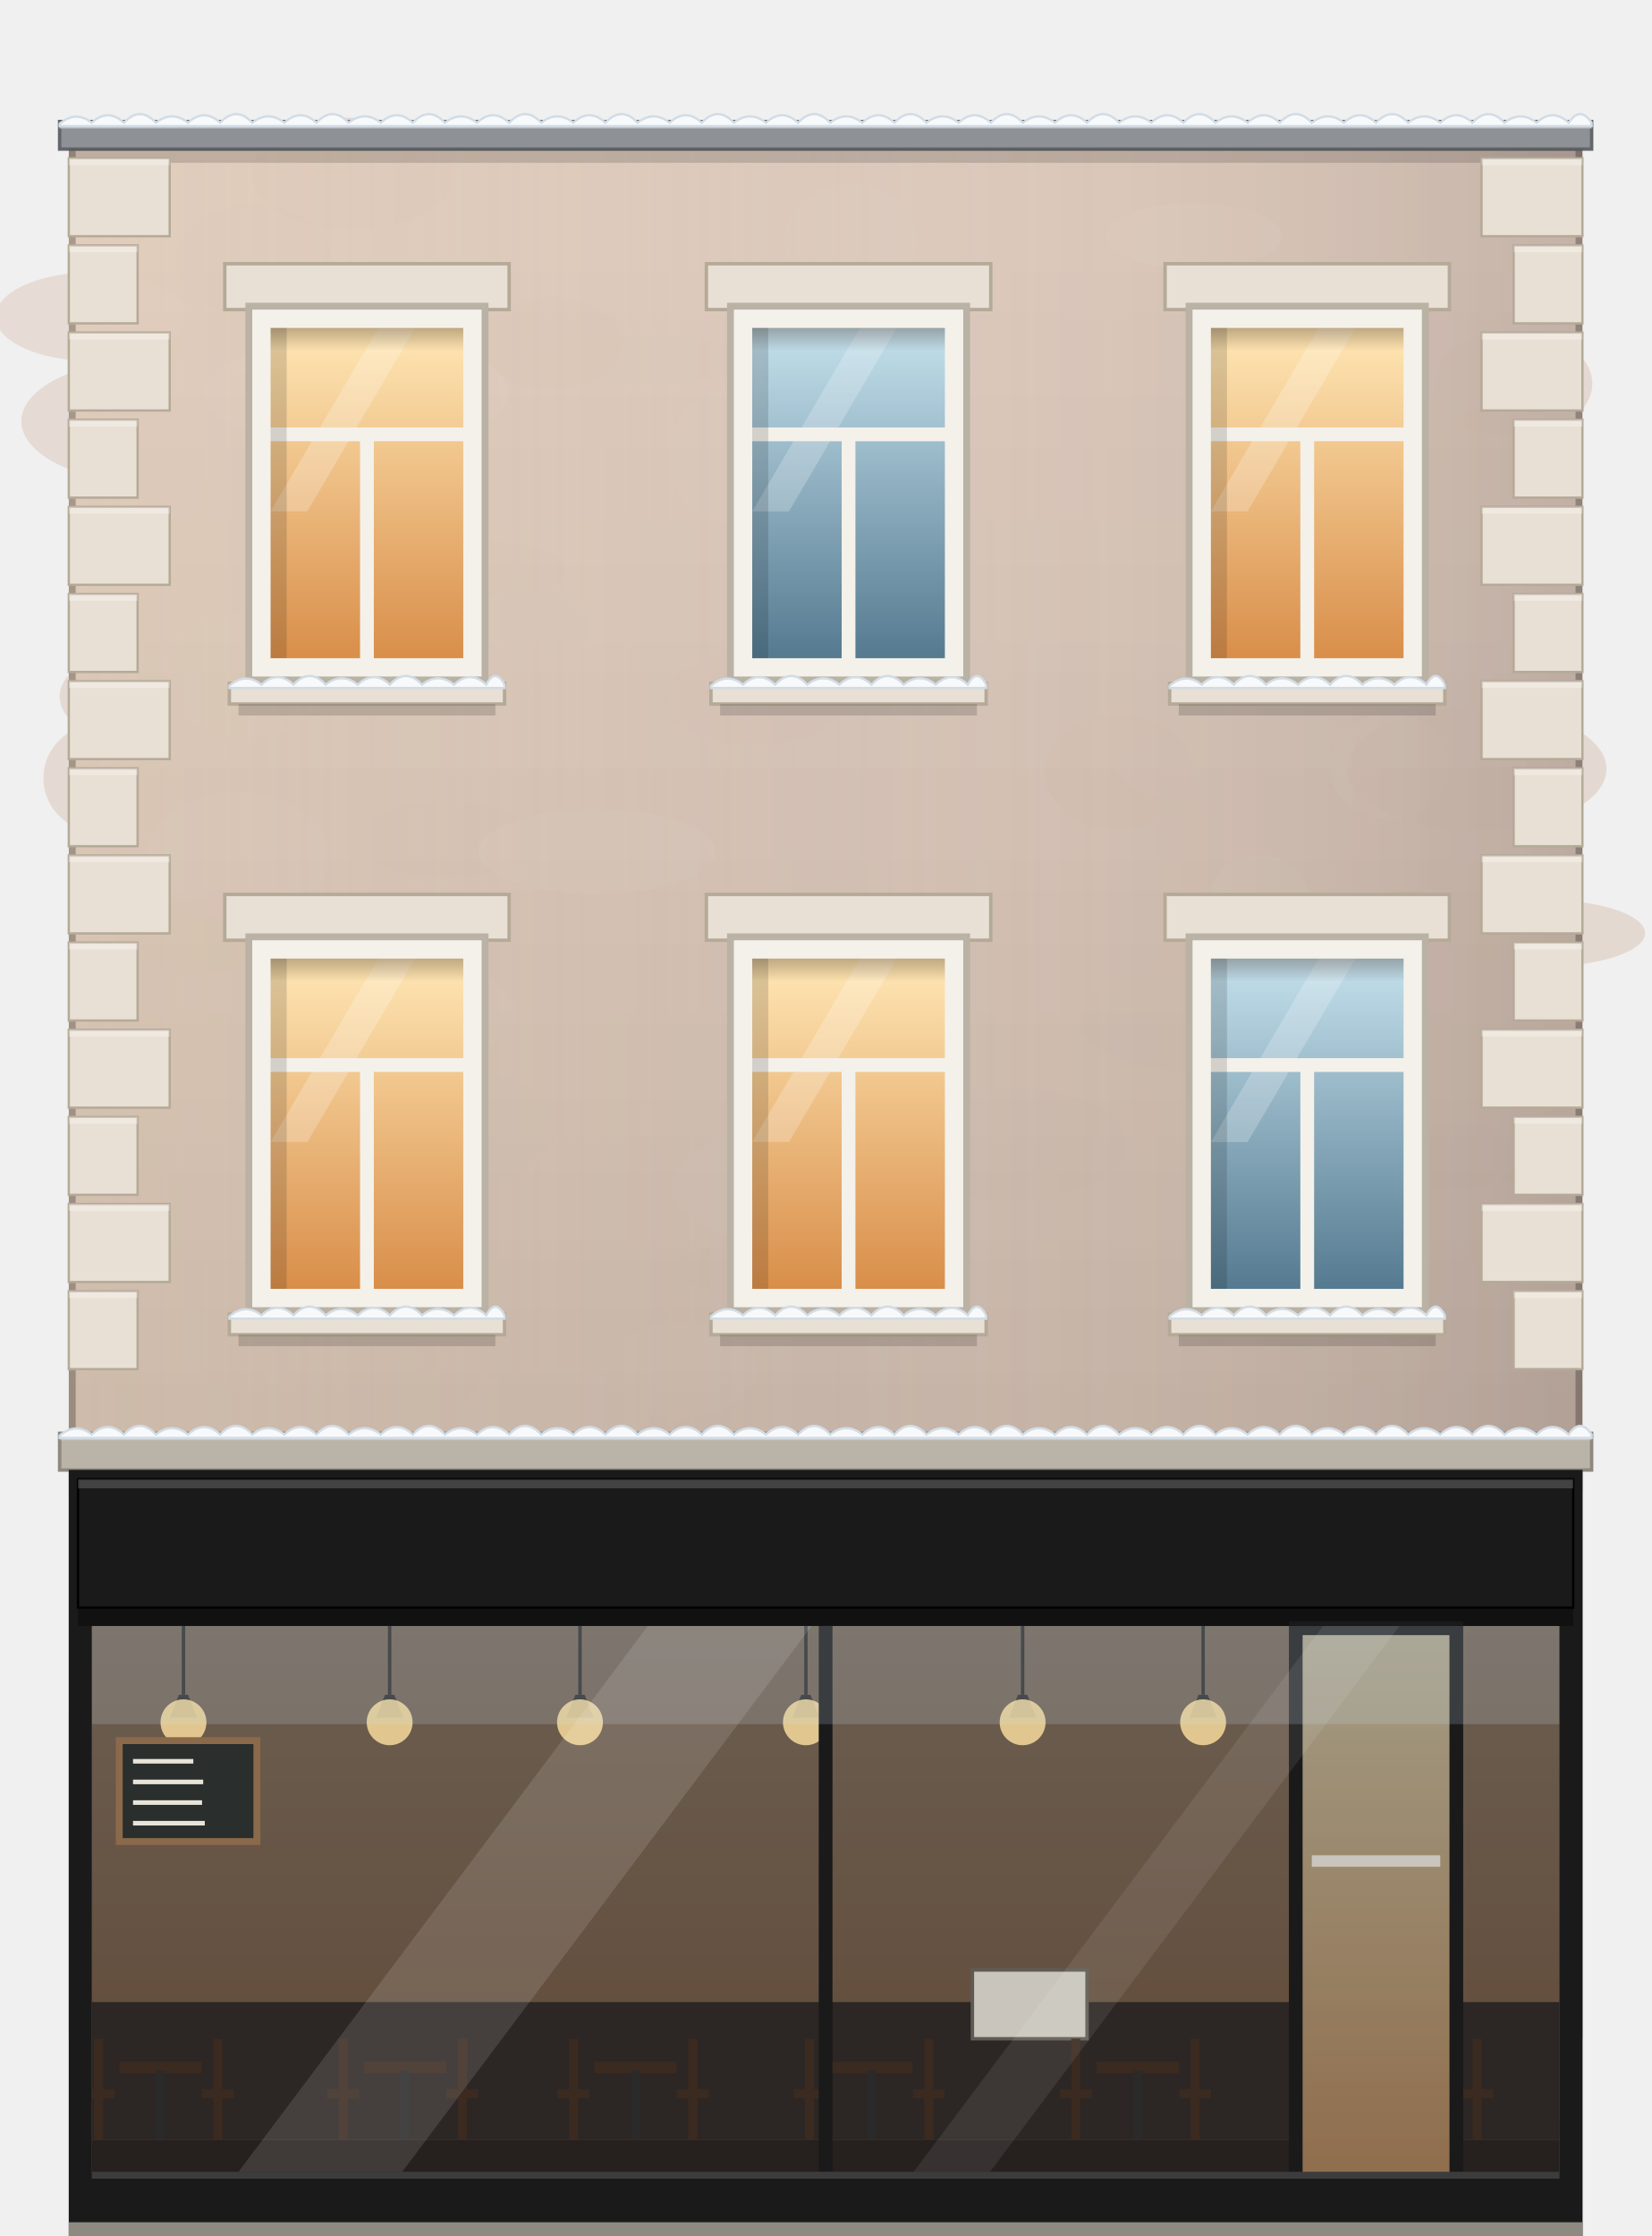
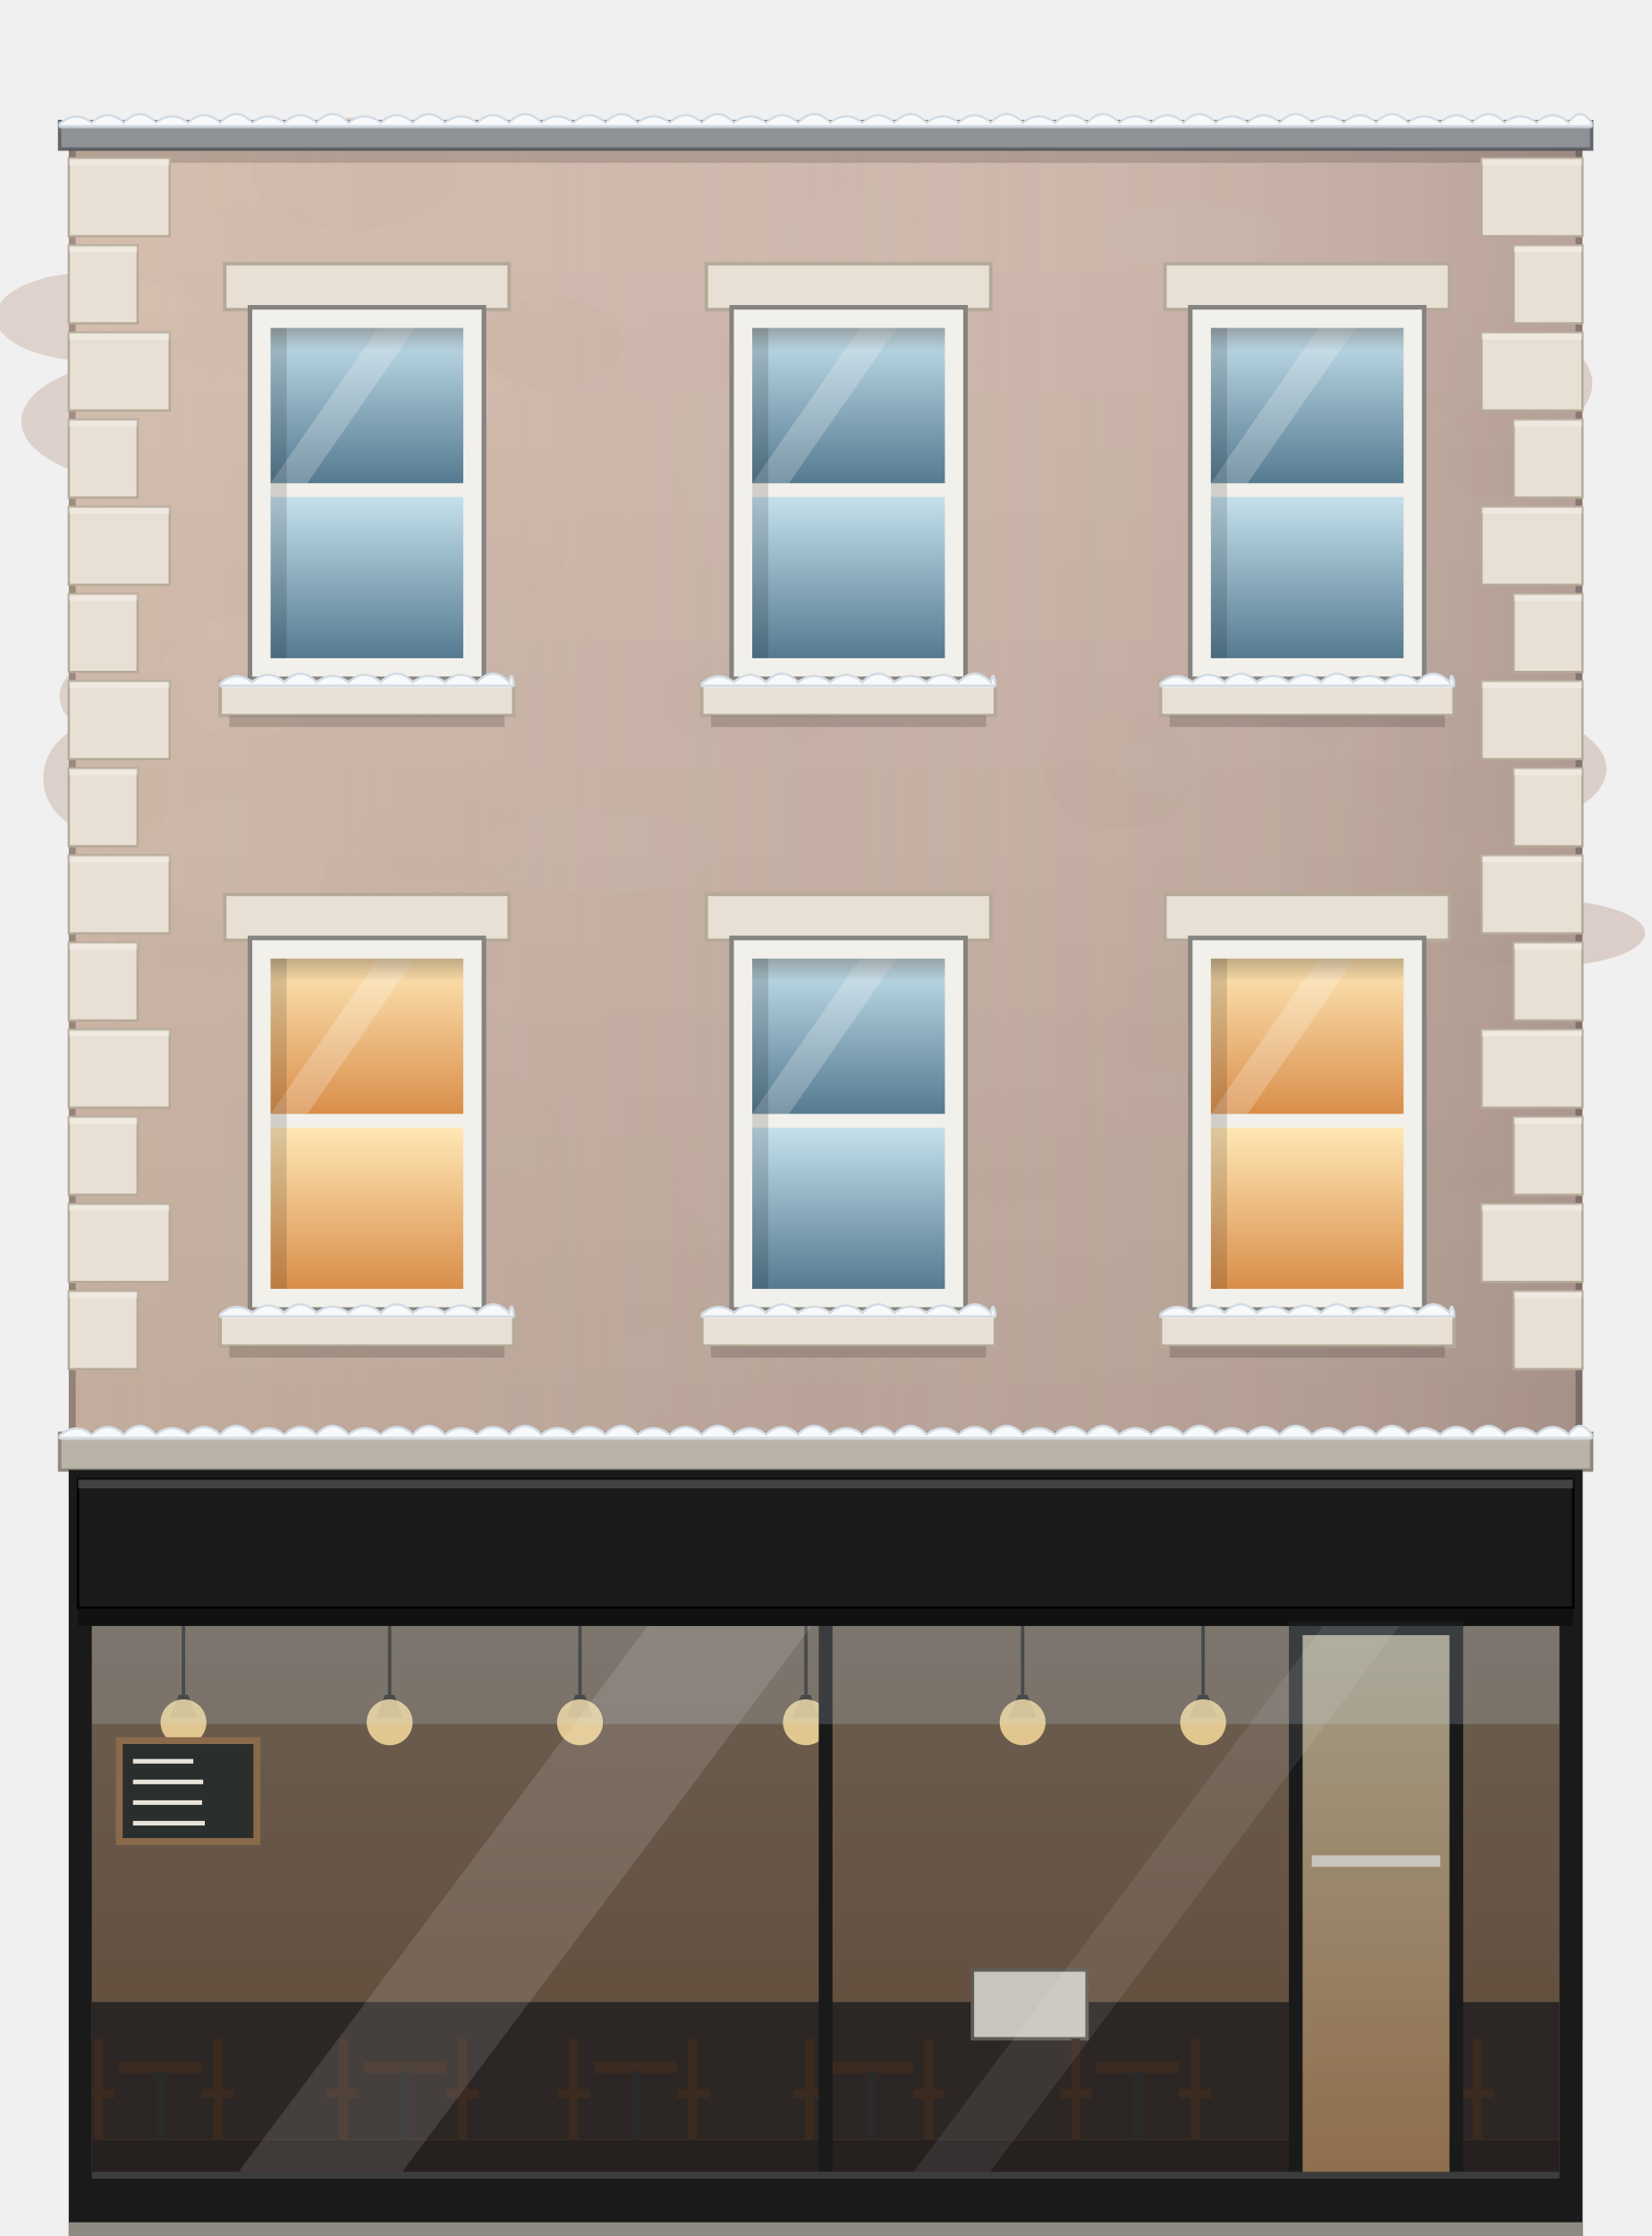
<svg xmlns="http://www.w3.org/2000/svg" width="720.0" height="975.0" viewBox="0 0 720.0 975.0">
  <defs>
    <linearGradient id="glass" x1="0" y1="0" x2="0" y2="1">
      <stop offset="0" stop-color="#C4E0EC" />
      <stop offset="1" stop-color="#557A90" />
    </linearGradient>
    <linearGradient id="shade" x1="0" y1="0" x2="0" y2="1">
      <stop offset="0" stop-color="#FFFFFF" stop-opacity="0.1" />
      <stop offset="1" stop-color="#000000" stop-opacity="0.16" />
    </linearGradient>
    <radialGradient id="glow">
      <stop offset="0" stop-color="#FFE9A8" stop-opacity="0.75" />
      <stop offset="1" stop-color="#FFE9A8" stop-opacity="0" />
    </radialGradient>
    <linearGradient id="warm" x1="0" y1="0" x2="0" y2="1">
      <stop offset="0" stop-color="#FFE7B5" />
      <stop offset="1" stop-color="#D98E4A" />
    </linearGradient>
    <linearGradient id="drop" x1="0" y1="0" x2="0" y2="1">
      <stop offset="0" stop-color="#2A1408" stop-opacity="0.3" />
      <stop offset="1" stop-color="#2A1408" stop-opacity="0" />
    </linearGradient>
    <linearGradient id="sun" x1="0" y1="0" x2="1" y2="0">
      <stop offset="0" stop-color="#FFE6B8" stop-opacity="0.14" />
      <stop offset="0.5" stop-color="#FFE6B8" stop-opacity="0" />
      <stop offset="1" stop-color="#1A0C14" stop-opacity="0.12" />
    </linearGradient>
    <radialGradient id="pumpkin_glow">
      <stop offset="0" stop-color="#FFB347" stop-opacity="0.6" />
      <stop offset="1" stop-color="#FFB347" stop-opacity="0" />
    </radialGradient>
  </defs>
-   <rect x="30.0" y="65.0" width="660.0" height="564.0" fill="#D9C4B6" />
-   <ellipse cx="187.3" cy="442.0" rx="37.7" ry="20.2" fill="#dac5b7" opacity="0.5" />
-   <ellipse cx="566.8" cy="521.1" rx="45.9" ry="23.1" fill="#dac6b8" opacity="0.5" />
-   <ellipse cx="439.8" cy="498.8" rx="51.6" ry="24.7" fill="#d8c2b4" opacity="0.5" />
-   <ellipse cx="316.1" cy="199.4" rx="24.1" ry="29.3" fill="#d9c5b7" opacity="0.5" />
-   <ellipse cx="211.7" cy="491.7" rx="30.4" ry="22.9" fill="#d8c3b5" opacity="0.5" />
-   <ellipse cx="118.7" cy="171.2" rx="29.6" ry="17.0" fill="#dbc7ba" opacity="0.5" />
-   <ellipse cx="194.8" cy="366.1" rx="38.5" ry="16.9" fill="#d8c2b3" opacity="0.5" />
-   <ellipse cx="92.1" cy="407.8" rx="42.0" ry="15.4" fill="#d7c1b2" opacity="0.5" />
-   <ellipse cx="110.8" cy="113.5" rx="33.9" ry="24.5" fill="#d8c2b3" opacity="0.5" />
-   <ellipse cx="68.6" cy="183.7" rx="59.3" ry="27.5" fill="#d9c4b7" opacity="0.5" />
-   <ellipse cx="659.6" cy="167.3" rx="34.7" ry="23.0" fill="#d8c2b4" opacity="0.5" />
-   <ellipse cx="321.9" cy="553.0" rx="27.4" ry="10.2" fill="#d8c3b4" opacity="0.5" />
-   <ellipse cx="384.8" cy="158.0" rx="40.7" ry="23.5" fill="#d9c4b7" opacity="0.5" />
-   <ellipse cx="103.6" cy="373.6" rx="39.7" ry="28.0" fill="#dbc6b9" opacity="0.5" />
-   <ellipse cx="487.7" cy="336.6" rx="32.2" ry="25.0" fill="#d7c1b2" opacity="0.5" />
-   <ellipse cx="548.8" cy="393.2" rx="22.2" ry="20.5" fill="#dbc7b9" opacity="0.5" />
-   <ellipse cx="653.0" cy="197.0" rx="26.8" ry="20.5" fill="#d7c1b2" opacity="0.5" />
-   <ellipse cx="106.6" cy="294.7" rx="36.5" ry="26.8" fill="#dac6b8" opacity="0.5" />
-   <ellipse cx="260.2" cy="371.3" rx="51.6" ry="18.5" fill="#dbc7b9" opacity="0.5" />
-   <ellipse cx="153.6" cy="75.8" rx="43.9" ry="24.5" fill="#d7c1b2" opacity="0.5" />
-   <ellipse cx="671.8" cy="406.9" rx="45.5" ry="14.7" fill="#d7c1b2" opacity="0.5" />
-   <ellipse cx="276.9" cy="156.8" rx="53.2" ry="11.5" fill="#d8c3b4" opacity="0.5" />
-   <ellipse cx="45.3" cy="339.3" rx="26.4" ry="24.4" fill="#d9c3b5" opacity="0.5" />
-   <ellipse cx="39.8" cy="138.1" rx="41.7" ry="19.3" fill="#dbc6b9" opacity="0.5" />
-   <ellipse cx="328.8" cy="304.8" rx="39.0" ry="20.3" fill="#d8c2b3" opacity="0.5" />
-   <ellipse cx="528.1" cy="445.1" rx="57.8" ry="22.7" fill="#d8c2b3" opacity="0.5" />
-   <ellipse cx="186.9" cy="133.4" rx="21.4" ry="20.3" fill="#dac6b8" opacity="0.5" />
-   <ellipse cx="370.9" cy="104.2" rx="29.3" ry="24.0" fill="#d9c5b7" opacity="0.5" />
-   <ellipse cx="52.5" cy="303.7" rx="26.5" ry="17.9" fill="#d9c4b6" opacity="0.5" />
-   <ellipse cx="520.9" cy="103.0" rx="38.2" ry="14.4" fill="#dbc7ba" opacity="0.5" />
-   <ellipse cx="209.4" cy="276.2" rx="47.1" ry="27.5" fill="#d8c3b5" opacity="0.5" />
-   <ellipse cx="170.1" cy="170.8" rx="51.6" ry="22.7" fill="#dbc7b9" opacity="0.5" />
-   <ellipse cx="240.7" cy="149.7" rx="30.6" ry="20.2" fill="#d7c1b2" opacity="0.5" />
-   <ellipse cx="352.2" cy="517.4" rx="59.3" ry="26.3" fill="#dac6b8" opacity="0.5" />
-   <ellipse cx="537.8" cy="333.6" rx="51.4" ry="18.3" fill="#d9c4b7" opacity="0.5" />
-   <ellipse cx="242.3" cy="617.5" rx="41.0" ry="21.1" fill="#dac5b8" opacity="0.5" />
-   <ellipse cx="605.8" cy="334.3" rx="26.3" ry="23.1" fill="#dbc7ba" opacity="0.5" />
-   <ellipse cx="296.6" cy="597.3" rx="33.6" ry="21.0" fill="#d9c5b7" opacity="0.5" />
-   <ellipse cx="213.0" cy="248.3" rx="33.7" ry="12.1" fill="#d8c2b4" opacity="0.5" />
-   <ellipse cx="643.9" cy="335.3" rx="56.6" ry="26.8" fill="#d8c2b4" opacity="0.5" />
-   <ellipse cx="628.2" cy="503.9" rx="49.4" ry="14.2" fill="#d8c2b3" opacity="0.5" />
+   <rect x="30.0" y="65.0" width="660.0" height="564.0" fill="#C9B0A4" />
+   <ellipse cx="187.3" cy="442.0" rx="37.7" ry="20.2" fill="#cab1a5" opacity="0.5" />
+   <ellipse cx="566.8" cy="521.1" rx="45.9" ry="23.1" fill="#cbb2a7" opacity="0.5" />
+   <ellipse cx="439.8" cy="498.8" rx="51.6" ry="24.7" fill="#c7ada1" opacity="0.5" />
+   <ellipse cx="316.1" cy="199.4" rx="24.1" ry="29.3" fill="#cab1a5" opacity="0.5" />
+   <ellipse cx="211.7" cy="491.7" rx="30.4" ry="22.9" fill="#c8afa2" opacity="0.5" />
+   <ellipse cx="118.7" cy="171.2" rx="29.6" ry="17.0" fill="#ccb4a8" opacity="0.5" />
+   <ellipse cx="194.8" cy="366.1" rx="38.5" ry="16.9" fill="#c7ada1" opacity="0.5" />
+   <ellipse cx="92.1" cy="407.8" rx="42.0" ry="15.4" fill="#c6ab9f" opacity="0.5" />
+   <ellipse cx="110.8" cy="113.5" rx="33.9" ry="24.5" fill="#c7ada1" opacity="0.5" />
+   <ellipse cx="68.6" cy="183.7" rx="59.3" ry="27.5" fill="#c9b1a5" opacity="0.5" />
+   <ellipse cx="659.6" cy="167.3" rx="34.7" ry="23.0" fill="#c7aea1" opacity="0.5" />
+   <ellipse cx="321.9" cy="553.0" rx="27.4" ry="10.2" fill="#c8aea2" opacity="0.5" />
+   <ellipse cx="384.8" cy="158.0" rx="40.7" ry="23.5" fill="#c9b1a5" opacity="0.5" />
+   <ellipse cx="103.6" cy="373.6" rx="39.7" ry="28.0" fill="#cbb3a8" opacity="0.5" />
+   <ellipse cx="487.7" cy="336.6" rx="32.2" ry="25.0" fill="#c6ac9f" opacity="0.5" />
+   <ellipse cx="548.8" cy="393.2" rx="22.2" ry="20.5" fill="#cbb3a8" opacity="0.5" />
+   <ellipse cx="653.0" cy="197.0" rx="26.8" ry="20.5" fill="#c6ac9f" opacity="0.5" />
+   <ellipse cx="106.6" cy="294.7" rx="36.5" ry="26.8" fill="#cbb3a7" opacity="0.5" />
+   <ellipse cx="260.2" cy="371.3" rx="51.6" ry="18.5" fill="#cbb4a8" opacity="0.5" />
+   <ellipse cx="153.6" cy="75.8" rx="43.9" ry="24.5" fill="#c6ac9f" opacity="0.5" />
+   <ellipse cx="671.8" cy="406.9" rx="45.5" ry="14.7" fill="#c6ac9f" opacity="0.5" />
+   <ellipse cx="276.9" cy="156.8" rx="53.2" ry="11.5" fill="#c8aea2" opacity="0.5" />
+   <ellipse cx="45.3" cy="339.3" rx="26.4" ry="24.4" fill="#c8afa3" opacity="0.5" />
+   <ellipse cx="39.8" cy="138.1" rx="41.7" ry="19.3" fill="#cbb3a8" opacity="0.5" />
+   <ellipse cx="328.8" cy="304.8" rx="39.0" ry="20.3" fill="#c7ada1" opacity="0.5" />
+   <ellipse cx="528.1" cy="445.1" rx="57.8" ry="22.7" fill="#c7ada0" opacity="0.5" />
+   <ellipse cx="186.9" cy="133.4" rx="21.4" ry="20.3" fill="#cab2a6" opacity="0.5" />
+   <ellipse cx="370.9" cy="104.2" rx="29.3" ry="24.0" fill="#cab1a5" opacity="0.5" />
+   <ellipse cx="52.5" cy="303.7" rx="26.5" ry="17.9" fill="#c9b0a4" opacity="0.5" />
+   <ellipse cx="520.9" cy="103.0" rx="38.2" ry="14.4" fill="#ccb4a9" opacity="0.5" />
+   <ellipse cx="209.4" cy="276.2" rx="47.1" ry="27.5" fill="#c8afa3" opacity="0.5" />
+   <ellipse cx="170.1" cy="170.8" rx="51.6" ry="22.7" fill="#cbb3a8" opacity="0.5" />
+   <ellipse cx="240.7" cy="149.7" rx="30.6" ry="20.2" fill="#c6ac9f" opacity="0.5" />
+   <ellipse cx="352.2" cy="517.4" rx="59.3" ry="26.3" fill="#cbb2a7" opacity="0.5" />
+   <ellipse cx="537.8" cy="333.6" rx="51.4" ry="18.3" fill="#c9b1a5" opacity="0.5" />
+   <ellipse cx="242.3" cy="617.5" rx="41.0" ry="21.1" fill="#cab2a6" opacity="0.5" />
+   <ellipse cx="605.8" cy="334.3" rx="26.3" ry="23.1" fill="#ccb4a9" opacity="0.5" />
+   <ellipse cx="296.6" cy="597.3" rx="33.6" ry="21.0" fill="#cab1a5" opacity="0.5" />
+   <ellipse cx="213.0" cy="248.3" rx="33.7" ry="12.1" fill="#c7ada1" opacity="0.5" />
+   <ellipse cx="643.9" cy="335.3" rx="56.6" ry="26.8" fill="#c7aea1" opacity="0.5" />
+   <ellipse cx="628.2" cy="503.9" rx="49.4" ry="14.2" fill="#c7ada1" opacity="0.5" />
  <rect x="30.0" y="65.0" width="660.0" height="824.0" fill="url(#shade)" />
  <rect x="30.0" y="65.0" width="660.0" height="824.0" fill="url(#sun)" />
  <rect x="30.0" y="65.0" width="3.0" height="824.0" fill="#000000" opacity="0.25" />
  <rect x="687.0" y="65.0" width="3.0" height="824.0" fill="#000000" opacity="0.25" />
  <rect x="26.0" y="53.0" width="668.0" height="12.0" fill="#8E9296" stroke="#63676B" stroke-width="1.5" />
  <rect x="26.0" y="53.0" width="668.0" height="3.0" fill="#B7BBBF" />
  <rect x="30.0" y="65.0" width="660.0" height="6.0" fill="#000000" opacity="0.15" />
  <path d="M26.0 54.0 Q33.0 48.0 40.0 53.5 Q47.0 47.0 54.0 53.5 Q61.0 46.0 68.0 53.5 Q75.0 48.0 82.0 53.5 Q89.0 47.0 96.0 53.5 Q103.0 46.0 110.0 53.5 Q117.0 48.0 124.0 53.5 Q131.0 47.0 138.0 53.5 Q145.0 46.0 152.0 53.5 Q159.0 48.0 166.0 53.5 Q173.0 47.0 180.0 53.5 Q187.0 46.0 194.0 53.5 Q201.0 48.0 208.0 53.5 Q215.0 47.0 222.0 53.5 Q229.0 46.0 236.0 53.5 Q243.0 48.0 250.0 53.5 Q257.0 47.0 264.0 53.5 Q271.0 46.0 278.0 53.5 Q285.0 48.0 292.0 53.5 Q299.0 47.0 306.0 53.5 Q313.0 46.0 320.0 53.5 Q327.0 48.0 334.0 53.5 Q341.0 47.0 348.0 53.5 Q355.0 46.0 362.0 53.5 Q369.0 48.0 376.0 53.5 Q383.0 47.0 390.0 53.5 Q397.0 46.0 404.0 53.5 Q411.0 48.0 418.0 53.5 Q425.0 47.0 432.0 53.5 Q439.0 46.0 446.0 53.5 Q453.0 48.0 460.0 53.5 Q467.0 47.0 474.0 53.5 Q481.0 46.0 488.0 53.5 Q495.0 48.0 502.0 53.5 Q509.0 47.0 516.0 53.5 Q523.0 46.0 530.0 53.5 Q537.0 48.0 544.0 53.5 Q551.0 47.0 558.0 53.5 Q565.0 46.0 572.0 53.5 Q579.0 48.0 586.0 53.5 Q593.0 47.0 600.0 53.5 Q607.0 46.0 614.0 53.5 Q621.0 48.0 628.0 53.5 Q635.0 47.0 642.0 53.5 Q649.0 46.0 656.0 53.5 Q663.0 48.0 670.0 53.5 Q677.0 47.0 684.0 53.5 Q689.0 46.0 694.0 53.5 L694.0 55.0 L26.0 55.0 Z" fill="#F7F9FB" stroke="#D3DCE4" stroke-width="1.0" />
  <rect x="30.0" y="69.0" width="44.0" height="34.0" fill="#E8E0D4" stroke="#B5AA98" stroke-width="1.0" />
  <rect x="30.0" y="69.0" width="44.0" height="3.0" fill="#FFFFFF" opacity="0.3" />
  <rect x="30.0" y="107.0" width="30.0" height="34.0" fill="#E8E0D4" stroke="#B5AA98" stroke-width="1.0" />
  <rect x="30.0" y="107.0" width="30.0" height="3.0" fill="#FFFFFF" opacity="0.3" />
  <rect x="30.0" y="145.0" width="44.0" height="34.0" fill="#E8E0D4" stroke="#B5AA98" stroke-width="1.0" />
  <rect x="30.0" y="145.0" width="44.0" height="3.0" fill="#FFFFFF" opacity="0.3" />
  <rect x="30.0" y="183.0" width="30.0" height="34.0" fill="#E8E0D4" stroke="#B5AA98" stroke-width="1.0" />
  <rect x="30.0" y="183.0" width="30.0" height="3.0" fill="#FFFFFF" opacity="0.3" />
  <rect x="30.0" y="221.0" width="44.0" height="34.0" fill="#E8E0D4" stroke="#B5AA98" stroke-width="1.0" />
  <rect x="30.0" y="221.0" width="44.0" height="3.0" fill="#FFFFFF" opacity="0.3" />
  <rect x="30.0" y="259.0" width="30.0" height="34.0" fill="#E8E0D4" stroke="#B5AA98" stroke-width="1.0" />
  <rect x="30.0" y="259.0" width="30.0" height="3.0" fill="#FFFFFF" opacity="0.3" />
  <rect x="30.0" y="297.0" width="44.0" height="34.0" fill="#E8E0D4" stroke="#B5AA98" stroke-width="1.0" />
  <rect x="30.0" y="297.0" width="44.0" height="3.0" fill="#FFFFFF" opacity="0.3" />
  <rect x="30.0" y="335.0" width="30.0" height="34.0" fill="#E8E0D4" stroke="#B5AA98" stroke-width="1.0" />
  <rect x="30.0" y="335.0" width="30.0" height="3.0" fill="#FFFFFF" opacity="0.3" />
  <rect x="30.0" y="373.0" width="44.0" height="34.0" fill="#E8E0D4" stroke="#B5AA98" stroke-width="1.0" />
  <rect x="30.0" y="373.0" width="44.0" height="3.0" fill="#FFFFFF" opacity="0.3" />
  <rect x="30.0" y="411.0" width="30.0" height="34.0" fill="#E8E0D4" stroke="#B5AA98" stroke-width="1.0" />
  <rect x="30.0" y="411.0" width="30.0" height="3.0" fill="#FFFFFF" opacity="0.3" />
  <rect x="30.0" y="449.0" width="44.0" height="34.0" fill="#E8E0D4" stroke="#B5AA98" stroke-width="1.0" />
  <rect x="30.0" y="449.0" width="44.0" height="3.0" fill="#FFFFFF" opacity="0.3" />
  <rect x="30.0" y="487.0" width="30.0" height="34.0" fill="#E8E0D4" stroke="#B5AA98" stroke-width="1.0" />
  <rect x="30.0" y="487.0" width="30.0" height="3.0" fill="#FFFFFF" opacity="0.3" />
  <rect x="30.0" y="525.0" width="44.0" height="34.0" fill="#E8E0D4" stroke="#B5AA98" stroke-width="1.0" />
  <rect x="30.0" y="525.0" width="44.0" height="3.0" fill="#FFFFFF" opacity="0.3" />
  <rect x="30.0" y="563.0" width="30.0" height="34.0" fill="#E8E0D4" stroke="#B5AA98" stroke-width="1.0" />
  <rect x="30.0" y="563.0" width="30.0" height="3.0" fill="#FFFFFF" opacity="0.3" />
  <rect x="646.0" y="69.0" width="44.0" height="34.0" fill="#E8E0D4" stroke="#B5AA98" stroke-width="1.0" />
  <rect x="646.0" y="69.0" width="44.0" height="3.0" fill="#FFFFFF" opacity="0.3" />
  <rect x="660.0" y="107.0" width="30.0" height="34.0" fill="#E8E0D4" stroke="#B5AA98" stroke-width="1.0" />
  <rect x="660.0" y="107.0" width="30.0" height="3.0" fill="#FFFFFF" opacity="0.3" />
  <rect x="646.0" y="145.0" width="44.0" height="34.0" fill="#E8E0D4" stroke="#B5AA98" stroke-width="1.0" />
  <rect x="646.0" y="145.0" width="44.0" height="3.0" fill="#FFFFFF" opacity="0.3" />
  <rect x="660.0" y="183.0" width="30.0" height="34.0" fill="#E8E0D4" stroke="#B5AA98" stroke-width="1.0" />
  <rect x="660.0" y="183.0" width="30.0" height="3.0" fill="#FFFFFF" opacity="0.3" />
  <rect x="646.0" y="221.0" width="44.0" height="34.0" fill="#E8E0D4" stroke="#B5AA98" stroke-width="1.0" />
  <rect x="646.0" y="221.0" width="44.0" height="3.0" fill="#FFFFFF" opacity="0.3" />
  <rect x="660.0" y="259.0" width="30.0" height="34.0" fill="#E8E0D4" stroke="#B5AA98" stroke-width="1.0" />
  <rect x="660.0" y="259.0" width="30.0" height="3.0" fill="#FFFFFF" opacity="0.3" />
  <rect x="646.0" y="297.0" width="44.0" height="34.0" fill="#E8E0D4" stroke="#B5AA98" stroke-width="1.0" />
  <rect x="646.0" y="297.0" width="44.0" height="3.0" fill="#FFFFFF" opacity="0.3" />
  <rect x="660.0" y="335.0" width="30.0" height="34.0" fill="#E8E0D4" stroke="#B5AA98" stroke-width="1.0" />
  <rect x="660.0" y="335.0" width="30.0" height="3.0" fill="#FFFFFF" opacity="0.3" />
  <rect x="646.0" y="373.0" width="44.0" height="34.0" fill="#E8E0D4" stroke="#B5AA98" stroke-width="1.0" />
  <rect x="646.0" y="373.0" width="44.0" height="3.0" fill="#FFFFFF" opacity="0.3" />
  <rect x="660.0" y="411.0" width="30.0" height="34.0" fill="#E8E0D4" stroke="#B5AA98" stroke-width="1.0" />
  <rect x="660.0" y="411.0" width="30.0" height="3.0" fill="#FFFFFF" opacity="0.3" />
  <rect x="646.0" y="449.0" width="44.0" height="34.0" fill="#E8E0D4" stroke="#B5AA98" stroke-width="1.0" />
  <rect x="646.0" y="449.0" width="44.0" height="3.0" fill="#FFFFFF" opacity="0.3" />
  <rect x="660.0" y="487.0" width="30.0" height="34.0" fill="#E8E0D4" stroke="#B5AA98" stroke-width="1.0" />
  <rect x="660.0" y="487.0" width="30.0" height="3.0" fill="#FFFFFF" opacity="0.3" />
  <rect x="646.0" y="525.0" width="44.0" height="34.0" fill="#E8E0D4" stroke="#B5AA98" stroke-width="1.0" />
  <rect x="646.0" y="525.0" width="44.0" height="3.0" fill="#FFFFFF" opacity="0.3" />
  <rect x="660.0" y="563.0" width="30.0" height="34.0" fill="#E8E0D4" stroke="#B5AA98" stroke-width="1.0" />
  <rect x="660.0" y="563.0" width="30.0" height="3.0" fill="#FFFFFF" opacity="0.3" />
  <rect x="98.0" y="390.0" width="124.0" height="20.0" fill="#E8E0D4" stroke="#B5AA98" stroke-width="1.5" />
-   <rect x="107.0" y="407.0" width="106.0" height="166.0" fill="#B9B2A5" />
-   <rect x="110.0" y="410.0" width="100.0" height="160.0" fill="#F4F1EA" />
-   <rect x="118.0" y="418.0" width="84.0" height="144.0" fill="url(#warm)" />
-   <path d="M165.0 418.0 L181.0 418.0 L134.0 498.0 L118.0 498.0 Z" fill="#FFFFFF" opacity="0.22" />
-   <rect x="114.0" y="461.4" width="92.0" height="6.0" fill="#F4F1EA" />
-   <rect x="157.0" y="464.4" width="6.0" height="101.6" fill="#F4F1EA" />
+   <rect x="108.0" y="408.0" width="104.0" height="164.0" fill="#858481" />
+   <rect x="110.0" y="410.0" width="100.0" height="160.0" fill="#F2F0EA" />
+   <rect x="118.0" y="418.0" width="84.0" height="67.7" fill="url(#warm)" />
+   <rect x="118.0" y="491.7" width="84.0" height="70.3" fill="url(#warm)" />
+   <path d="M165.0 418.0 L181.0 418.0 L134.0 485.7 L118.0 485.7 Z" fill="#FFFFFF" opacity="0.22" />
  <rect x="118.0" y="418.0" width="84.0" height="10.0" fill="url(#drop)" />
  <rect x="118.0" y="418.0" width="7.0" height="144.0" fill="#000000" opacity="0.14" />
-   <rect x="100.0" y="573.0" width="120.0" height="9.0" fill="#E8E0D4" stroke="#B5AA98" stroke-width="1.5" />
-   <rect x="104.0" y="582.0" width="112.0" height="5.0" fill="#000000" opacity="0.15" />
-   <path d="M100.0 574.0 Q107.0 568.0 114.0 573.5 Q121.0 567.0 128.0 573.5 Q135.0 566.0 142.0 573.5 Q149.0 568.0 156.0 573.5 Q163.0 567.0 170.0 573.5 Q177.0 566.0 184.0 573.5 Q191.0 568.0 198.0 573.5 Q205.0 567.0 212.0 573.5 Q216.0 566.0 220.0 573.5 L220.0 575.0 L100.0 575.0 Z" fill="#F7F9FB" stroke="#D3DCE4" stroke-width="1.0" />
+   <rect x="96.0" y="572.0" width="128.0" height="15.0" fill="#E8E0D4" stroke="#B5AA98" stroke-width="1.5" />
+   <rect x="96.0" y="572.0" width="128.0" height="3.0" fill="#FFFFFF" opacity="0.25" />
+   <rect x="100.0" y="587.0" width="120.0" height="5.0" fill="#000000" opacity="0.16" />
+   <path d="M96.0 573.0 Q103.0 567.0 110.0 572.5 Q117.0 566.0 124.0 572.5 Q131.0 565.0 138.0 572.5 Q145.0 567.0 152.0 572.5 Q159.0 566.0 166.0 572.5 Q173.0 565.0 180.0 572.5 Q187.0 567.0 194.0 572.5 Q201.0 566.0 208.0 572.5 Q215.0 565.0 222.0 572.5 Q223.0 567.0 224.0 572.5 L224.0 574.0 L96.0 574.0 Z" fill="#F7F9FB" stroke="#D3DCE4" stroke-width="1.0" />
  <rect x="308.0" y="390.0" width="124.0" height="20.0" fill="#E8E0D4" stroke="#B5AA98" stroke-width="1.5" />
-   <rect x="317.0" y="407.0" width="106.0" height="166.0" fill="#B9B2A5" />
-   <rect x="320.0" y="410.0" width="100.0" height="160.0" fill="#F4F1EA" />
-   <rect x="328.0" y="418.0" width="84.0" height="144.0" fill="url(#warm)" />
-   <path d="M375.0 418.0 L391.0 418.0 L344.0 498.0 L328.0 498.0 Z" fill="#FFFFFF" opacity="0.22" />
-   <rect x="324.0" y="461.4" width="92.0" height="6.0" fill="#F4F1EA" />
-   <rect x="367.0" y="464.4" width="6.0" height="101.6" fill="#F4F1EA" />
+   <rect x="318.0" y="408.0" width="104.0" height="164.0" fill="#858481" />
+   <rect x="320.0" y="410.0" width="100.0" height="160.0" fill="#F2F0EA" />
+   <rect x="328.0" y="418.0" width="84.0" height="67.7" fill="url(#glass)" />
+   <rect x="328.0" y="491.7" width="84.0" height="70.3" fill="url(#glass)" />
+   <path d="M375.0 418.0 L391.0 418.0 L344.0 485.7 L328.0 485.7 Z" fill="#FFFFFF" opacity="0.22" />
  <rect x="328.0" y="418.0" width="84.0" height="10.0" fill="url(#drop)" />
  <rect x="328.0" y="418.0" width="7.0" height="144.0" fill="#000000" opacity="0.14" />
-   <rect x="310.0" y="573.0" width="120.0" height="9.0" fill="#E8E0D4" stroke="#B5AA98" stroke-width="1.5" />
-   <rect x="314.0" y="582.0" width="112.0" height="5.0" fill="#000000" opacity="0.15" />
-   <path d="M310.0 574.0 Q317.0 568.0 324.0 573.5 Q331.0 567.0 338.0 573.5 Q345.0 566.0 352.0 573.5 Q359.0 568.0 366.0 573.5 Q373.0 567.0 380.0 573.5 Q387.0 566.0 394.0 573.5 Q401.0 568.0 408.0 573.5 Q415.0 567.0 422.0 573.5 Q426.0 566.0 430.0 573.5 L430.0 575.0 L310.0 575.0 Z" fill="#F7F9FB" stroke="#D3DCE4" stroke-width="1.0" />
+   <rect x="306.0" y="572.0" width="128.0" height="15.0" fill="#E8E0D4" stroke="#B5AA98" stroke-width="1.5" />
+   <rect x="306.0" y="572.0" width="128.0" height="3.0" fill="#FFFFFF" opacity="0.25" />
+   <rect x="310.0" y="587.0" width="120.0" height="5.0" fill="#000000" opacity="0.16" />
+   <path d="M306.0 573.0 Q313.0 567.0 320.0 572.5 Q327.0 566.0 334.0 572.5 Q341.0 565.0 348.0 572.5 Q355.0 567.0 362.0 572.5 Q369.0 566.0 376.0 572.5 Q383.0 565.0 390.0 572.5 Q397.0 567.0 404.0 572.5 Q411.0 566.0 418.0 572.5 Q425.0 565.0 432.0 572.5 Q433.0 567.0 434.0 572.5 L434.0 574.0 L306.0 574.0 Z" fill="#F7F9FB" stroke="#D3DCE4" stroke-width="1.0" />
  <rect x="508.0" y="390.0" width="124.0" height="20.0" fill="#E8E0D4" stroke="#B5AA98" stroke-width="1.5" />
-   <rect x="517.0" y="407.0" width="106.0" height="166.0" fill="#B9B2A5" />
-   <rect x="520.0" y="410.0" width="100.0" height="160.0" fill="#F4F1EA" />
-   <rect x="528.0" y="418.0" width="84.0" height="144.0" fill="url(#glass)" />
-   <path d="M575.0 418.0 L591.0 418.0 L544.0 498.0 L528.0 498.0 Z" fill="#FFFFFF" opacity="0.22" />
-   <rect x="524.0" y="461.4" width="92.0" height="6.0" fill="#F4F1EA" />
-   <rect x="567.0" y="464.4" width="6.0" height="101.6" fill="#F4F1EA" />
+   <rect x="518.0" y="408.0" width="104.0" height="164.0" fill="#858481" />
+   <rect x="520.0" y="410.0" width="100.0" height="160.0" fill="#F2F0EA" />
+   <rect x="528.0" y="418.0" width="84.0" height="67.7" fill="url(#warm)" />
+   <rect x="528.0" y="491.7" width="84.0" height="70.3" fill="url(#warm)" />
+   <path d="M575.0 418.0 L591.0 418.0 L544.0 485.7 L528.0 485.7 Z" fill="#FFFFFF" opacity="0.22" />
  <rect x="528.0" y="418.0" width="84.0" height="10.0" fill="url(#drop)" />
  <rect x="528.0" y="418.0" width="7.0" height="144.0" fill="#000000" opacity="0.14" />
-   <rect x="510.0" y="573.0" width="120.0" height="9.0" fill="#E8E0D4" stroke="#B5AA98" stroke-width="1.5" />
-   <rect x="514.0" y="582.0" width="112.0" height="5.0" fill="#000000" opacity="0.15" />
-   <path d="M510.0 574.0 Q517.0 568.0 524.0 573.5 Q531.0 567.0 538.0 573.5 Q545.0 566.0 552.0 573.5 Q559.0 568.0 566.0 573.5 Q573.0 567.0 580.0 573.5 Q587.0 566.0 594.0 573.5 Q601.0 568.0 608.0 573.5 Q615.0 567.0 622.0 573.5 Q626.0 566.0 630.0 573.5 L630.0 575.0 L510.0 575.0 Z" fill="#F7F9FB" stroke="#D3DCE4" stroke-width="1.0" />
+   <rect x="506.0" y="572.0" width="128.0" height="15.0" fill="#E8E0D4" stroke="#B5AA98" stroke-width="1.5" />
+   <rect x="506.0" y="572.0" width="128.0" height="3.0" fill="#FFFFFF" opacity="0.25" />
+   <rect x="510.0" y="587.0" width="120.0" height="5.0" fill="#000000" opacity="0.16" />
+   <path d="M506.0 573.0 Q513.0 567.0 520.0 572.5 Q527.0 566.0 534.0 572.5 Q541.0 565.0 548.0 572.5 Q555.0 567.0 562.0 572.5 Q569.0 566.0 576.0 572.5 Q583.0 565.0 590.0 572.5 Q597.0 567.0 604.0 572.5 Q611.0 566.0 618.0 572.5 Q625.0 565.0 632.0 572.5 Q633.0 567.0 634.0 572.5 L634.0 574.0 L506.0 574.0 Z" fill="#F7F9FB" stroke="#D3DCE4" stroke-width="1.0" />
  <rect x="98.0" y="115.0" width="124.0" height="20.0" fill="#E8E0D4" stroke="#B5AA98" stroke-width="1.5" />
-   <rect x="107.0" y="132.0" width="106.0" height="166.0" fill="#B9B2A5" />
-   <rect x="110.0" y="135.0" width="100.0" height="160.0" fill="#F4F1EA" />
-   <rect x="118.0" y="143.0" width="84.0" height="144.0" fill="url(#warm)" />
-   <path d="M165.0 143.0 L181.0 143.0 L134.0 223.0 L118.0 223.0 Z" fill="#FFFFFF" opacity="0.22" />
-   <rect x="114.0" y="186.4" width="92.0" height="6.0" fill="#F4F1EA" />
-   <rect x="157.0" y="189.4" width="6.0" height="101.6" fill="#F4F1EA" />
+   <rect x="108.0" y="133.0" width="104.0" height="164.0" fill="#858481" />
+   <rect x="110.0" y="135.0" width="100.0" height="160.0" fill="#F2F0EA" />
+   <rect x="118.0" y="143.0" width="84.0" height="67.7" fill="url(#glass)" />
+   <rect x="118.0" y="216.7" width="84.0" height="70.3" fill="url(#glass)" />
+   <path d="M165.0 143.0 L181.0 143.0 L134.0 210.7 L118.0 210.7 Z" fill="#FFFFFF" opacity="0.22" />
  <rect x="118.0" y="143.0" width="84.0" height="10.0" fill="url(#drop)" />
  <rect x="118.0" y="143.0" width="7.0" height="144.0" fill="#000000" opacity="0.14" />
-   <rect x="100.0" y="298.0" width="120.0" height="9.0" fill="#E8E0D4" stroke="#B5AA98" stroke-width="1.5" />
-   <rect x="104.0" y="307.0" width="112.0" height="5.0" fill="#000000" opacity="0.15" />
-   <path d="M100.0 299.0 Q107.0 293.0 114.0 298.5 Q121.0 292.0 128.0 298.5 Q135.0 291.0 142.0 298.5 Q149.0 293.0 156.0 298.5 Q163.0 292.0 170.0 298.5 Q177.0 291.0 184.0 298.5 Q191.0 293.0 198.0 298.5 Q205.0 292.0 212.0 298.5 Q216.0 291.0 220.0 298.5 L220.0 300.0 L100.0 300.0 Z" fill="#F7F9FB" stroke="#D3DCE4" stroke-width="1.0" />
+   <rect x="96.0" y="297.0" width="128.0" height="15.0" fill="#E8E0D4" stroke="#B5AA98" stroke-width="1.5" />
+   <rect x="96.0" y="297.0" width="128.0" height="3.0" fill="#FFFFFF" opacity="0.25" />
+   <rect x="100.0" y="312.0" width="120.0" height="5.0" fill="#000000" opacity="0.16" />
+   <path d="M96.0 298.0 Q103.0 292.0 110.0 297.5 Q117.0 291.0 124.0 297.5 Q131.0 290.0 138.0 297.5 Q145.0 292.0 152.0 297.5 Q159.0 291.0 166.0 297.5 Q173.0 290.0 180.0 297.5 Q187.0 292.0 194.0 297.5 Q201.0 291.0 208.0 297.5 Q215.0 290.0 222.0 297.5 Q223.0 292.0 224.0 297.5 L224.0 299.0 L96.0 299.0 Z" fill="#F7F9FB" stroke="#D3DCE4" stroke-width="1.0" />
  <rect x="308.0" y="115.0" width="124.0" height="20.0" fill="#E8E0D4" stroke="#B5AA98" stroke-width="1.5" />
-   <rect x="317.0" y="132.0" width="106.0" height="166.0" fill="#B9B2A5" />
-   <rect x="320.0" y="135.0" width="100.0" height="160.0" fill="#F4F1EA" />
-   <rect x="328.0" y="143.0" width="84.0" height="144.0" fill="url(#glass)" />
-   <path d="M375.0 143.0 L391.0 143.0 L344.0 223.0 L328.0 223.0 Z" fill="#FFFFFF" opacity="0.22" />
-   <rect x="324.0" y="186.4" width="92.0" height="6.0" fill="#F4F1EA" />
-   <rect x="367.0" y="189.4" width="6.0" height="101.6" fill="#F4F1EA" />
+   <rect x="318.0" y="133.0" width="104.0" height="164.0" fill="#858481" />
+   <rect x="320.0" y="135.0" width="100.0" height="160.0" fill="#F2F0EA" />
+   <rect x="328.0" y="143.0" width="84.0" height="67.7" fill="url(#glass)" />
+   <rect x="328.0" y="216.7" width="84.0" height="70.3" fill="url(#glass)" />
+   <path d="M375.0 143.0 L391.0 143.0 L344.0 210.7 L328.0 210.7 Z" fill="#FFFFFF" opacity="0.22" />
  <rect x="328.0" y="143.0" width="84.0" height="10.0" fill="url(#drop)" />
  <rect x="328.0" y="143.0" width="7.0" height="144.0" fill="#000000" opacity="0.14" />
-   <rect x="310.0" y="298.0" width="120.0" height="9.0" fill="#E8E0D4" stroke="#B5AA98" stroke-width="1.5" />
-   <rect x="314.0" y="307.0" width="112.0" height="5.0" fill="#000000" opacity="0.15" />
-   <path d="M310.0 299.0 Q317.0 293.0 324.0 298.5 Q331.0 292.0 338.0 298.5 Q345.0 291.0 352.0 298.5 Q359.0 293.0 366.0 298.5 Q373.0 292.0 380.0 298.5 Q387.0 291.0 394.0 298.5 Q401.0 293.0 408.0 298.5 Q415.0 292.0 422.0 298.5 Q426.0 291.0 430.0 298.5 L430.0 300.0 L310.0 300.0 Z" fill="#F7F9FB" stroke="#D3DCE4" stroke-width="1.0" />
+   <rect x="306.0" y="297.0" width="128.0" height="15.0" fill="#E8E0D4" stroke="#B5AA98" stroke-width="1.5" />
+   <rect x="306.0" y="297.0" width="128.0" height="3.0" fill="#FFFFFF" opacity="0.25" />
+   <rect x="310.0" y="312.0" width="120.0" height="5.0" fill="#000000" opacity="0.16" />
+   <path d="M306.0 298.0 Q313.0 292.0 320.0 297.5 Q327.0 291.0 334.0 297.5 Q341.0 290.0 348.0 297.5 Q355.0 292.0 362.0 297.5 Q369.0 291.0 376.0 297.5 Q383.0 290.0 390.0 297.5 Q397.0 292.0 404.0 297.5 Q411.0 291.0 418.0 297.5 Q425.0 290.0 432.0 297.5 Q433.0 292.0 434.0 297.5 L434.0 299.0 L306.0 299.0 Z" fill="#F7F9FB" stroke="#D3DCE4" stroke-width="1.0" />
  <rect x="508.0" y="115.0" width="124.0" height="20.0" fill="#E8E0D4" stroke="#B5AA98" stroke-width="1.5" />
-   <rect x="517.0" y="132.0" width="106.0" height="166.0" fill="#B9B2A5" />
-   <rect x="520.0" y="135.0" width="100.0" height="160.0" fill="#F4F1EA" />
-   <rect x="528.0" y="143.0" width="84.0" height="144.0" fill="url(#warm)" />
-   <path d="M575.0 143.0 L591.0 143.0 L544.0 223.0 L528.0 223.0 Z" fill="#FFFFFF" opacity="0.22" />
-   <rect x="524.0" y="186.4" width="92.0" height="6.0" fill="#F4F1EA" />
-   <rect x="567.0" y="189.4" width="6.0" height="101.6" fill="#F4F1EA" />
+   <rect x="518.0" y="133.0" width="104.0" height="164.0" fill="#858481" />
+   <rect x="520.0" y="135.0" width="100.0" height="160.0" fill="#F2F0EA" />
+   <rect x="528.0" y="143.0" width="84.0" height="67.7" fill="url(#glass)" />
+   <rect x="528.0" y="216.7" width="84.0" height="70.3" fill="url(#glass)" />
+   <path d="M575.0 143.0 L591.0 143.0 L544.0 210.7 L528.0 210.7 Z" fill="#FFFFFF" opacity="0.22" />
  <rect x="528.0" y="143.0" width="84.0" height="10.0" fill="url(#drop)" />
  <rect x="528.0" y="143.0" width="7.0" height="144.0" fill="#000000" opacity="0.14" />
-   <rect x="510.0" y="298.0" width="120.0" height="9.0" fill="#E8E0D4" stroke="#B5AA98" stroke-width="1.5" />
-   <rect x="514.0" y="307.0" width="112.0" height="5.0" fill="#000000" opacity="0.15" />
-   <path d="M510.0 299.0 Q517.0 293.0 524.0 298.5 Q531.0 292.0 538.0 298.5 Q545.0 291.0 552.0 298.5 Q559.0 293.0 566.0 298.5 Q573.0 292.0 580.0 298.5 Q587.0 291.0 594.0 298.5 Q601.0 293.0 608.0 298.5 Q615.0 292.0 622.0 298.5 Q626.0 291.0 630.0 298.5 L630.0 300.0 L510.0 300.0 Z" fill="#F7F9FB" stroke="#D3DCE4" stroke-width="1.0" />
+   <rect x="506.0" y="297.0" width="128.0" height="15.0" fill="#E8E0D4" stroke="#B5AA98" stroke-width="1.5" />
+   <rect x="506.0" y="297.0" width="128.0" height="3.0" fill="#FFFFFF" opacity="0.25" />
+   <rect x="510.0" y="312.0" width="120.0" height="5.0" fill="#000000" opacity="0.16" />
+   <path d="M506.0 298.0 Q513.0 292.0 520.0 297.5 Q527.0 291.0 534.0 297.5 Q541.0 290.0 548.0 297.5 Q555.0 292.0 562.0 297.5 Q569.0 291.0 576.0 297.5 Q583.0 290.0 590.0 297.5 Q597.0 292.0 604.0 297.5 Q611.0 291.0 618.0 297.5 Q625.0 290.0 632.0 297.5 Q633.0 292.0 634.0 297.5 L634.0 299.0 L506.0 299.0 Z" fill="#F7F9FB" stroke="#D3DCE4" stroke-width="1.0" />
  <rect x="26.0" y="625.0" width="668.0" height="16.0" fill="#B9B3A8" stroke="#8E887E" stroke-width="1.5" />
  <rect x="26.0" y="625.0" width="668.0" height="3.0" fill="#FFFFFF" opacity="0.3" />
  <rect x="30.0" y="641.0" width="660.0" height="10.0" fill="#000000" opacity="0.2" />
  <path d="M26.0 626.0 Q33.0 620.0 40.0 625.5 Q47.0 619.0 54.0 625.5 Q61.0 618.0 68.0 625.5 Q75.0 620.0 82.0 625.5 Q89.0 619.0 96.0 625.5 Q103.0 618.0 110.0 625.5 Q117.0 620.0 124.0 625.5 Q131.0 619.0 138.0 625.5 Q145.0 618.0 152.0 625.5 Q159.0 620.0 166.0 625.5 Q173.0 619.0 180.0 625.5 Q187.0 618.0 194.0 625.5 Q201.0 620.0 208.0 625.5 Q215.0 619.0 222.0 625.5 Q229.0 618.0 236.0 625.5 Q243.0 620.0 250.0 625.5 Q257.0 619.0 264.0 625.5 Q271.0 618.0 278.0 625.5 Q285.0 620.0 292.0 625.5 Q299.0 619.0 306.0 625.5 Q313.0 618.0 320.0 625.5 Q327.0 620.0 334.0 625.5 Q341.0 619.0 348.0 625.5 Q355.0 618.0 362.0 625.5 Q369.0 620.0 376.0 625.5 Q383.0 619.0 390.0 625.5 Q397.0 618.0 404.0 625.5 Q411.0 620.0 418.0 625.5 Q425.0 619.0 432.0 625.5 Q439.0 618.0 446.0 625.5 Q453.0 620.0 460.0 625.5 Q467.0 619.0 474.0 625.5 Q481.0 618.0 488.0 625.5 Q495.0 620.0 502.0 625.5 Q509.0 619.0 516.0 625.5 Q523.0 618.0 530.0 625.5 Q537.0 620.0 544.0 625.5 Q551.0 619.0 558.0 625.5 Q565.0 618.0 572.0 625.5 Q579.0 620.0 586.0 625.5 Q593.0 619.0 600.0 625.5 Q607.0 618.0 614.0 625.5 Q621.0 620.0 628.0 625.5 Q635.0 619.0 642.0 625.5 Q649.0 618.0 656.0 625.5 Q663.0 620.0 670.0 625.5 Q677.0 619.0 684.0 625.5 Q689.0 618.0 694.0 625.5 L694.0 627.0 L26.0 627.0 Z" fill="#F7F9FB" stroke="#D3DCE4" stroke-width="1.0" />
  <rect x="30.0" y="641.0" width="660.0" height="334.0" fill="#3A3836" />
  <rect x="30.0" y="641.0" width="660.0" height="334.0" fill="#1A1A1A" />
  <rect x="34.0" y="645.0" width="652.0" height="56.0" fill="#1A1A1A" stroke="#000000" stroke-width="1.0" opacity="0.95" />
  <rect x="34.0" y="645.0" width="652.0" height="4.0" fill="#FFFFFF" opacity="0.18" />
  <rect x="34.0" y="701.0" width="652.0" height="8.0" fill="#000000" opacity="0.35" />
  <rect x="40.0" y="709.0" width="640.0" height="238.0" fill="#2F3A41" />
  <clipPath id="in1">
    <rect x="40.0" y="709.0" width="640.0" height="238.0" />
  </clipPath>
  <g clip-path="url(#in1)">
    <rect x="40.0" y="709.0" width="640.0" height="238.0" fill="#3A3230" />
    <rect x="40.0" y="709.0" width="640.0" height="238.0" fill="url(#warm)" opacity="0.25" />
    <rect x="40.0" y="933.0" width="640.0" height="14.0" fill="#26201f" />
    <path d="M80.0 709.0 V739.0" fill="none" stroke="#2A2A2A" stroke-width="1.5" />
    <path d="M74.0 749.0 l12 0 l-4 -10 l-4 0 z" fill="#2A2A2A" />
    <circle cx="80.0" cy="751.0" r="10.0" fill="#FFE2A0" opacity="0.8" />
    <path d="M169.9 709.0 V739.0" fill="none" stroke="#2A2A2A" stroke-width="1.5" />
    <path d="M163.9 749.0 l12 0 l-4 -10 l-4 0 z" fill="#2A2A2A" />
    <circle cx="169.9" cy="751.0" r="10.0" fill="#FFE2A0" opacity="0.8" />
    <path d="M252.9 709.0 V739.0" fill="none" stroke="#2A2A2A" stroke-width="1.5" />
    <path d="M246.9 749.0 l12 0 l-4 -10 l-4 0 z" fill="#2A2A2A" />
    <circle cx="252.9" cy="751.0" r="10.0" fill="#FFE2A0" opacity="0.8" />
    <path d="M351.4 709.0 V739.0" fill="none" stroke="#2A2A2A" stroke-width="1.5" />
    <path d="M345.4 749.0 l12 0 l-4 -10 l-4 0 z" fill="#2A2A2A" />
    <circle cx="351.4" cy="751.0" r="10.0" fill="#FFE2A0" opacity="0.8" />
    <path d="M445.9 709.0 V739.0" fill="none" stroke="#2A2A2A" stroke-width="1.5" />
    <path d="M439.9 749.0 l12 0 l-4 -10 l-4 0 z" fill="#2A2A2A" />
    <circle cx="445.9" cy="751.0" r="10.0" fill="#FFE2A0" opacity="0.8" />
    <path d="M524.6 709.0 V739.0" fill="none" stroke="#2A2A2A" stroke-width="1.5" />
    <path d="M518.6 749.0 l12 0 l-4 -10 l-4 0 z" fill="#2A2A2A" />
    <circle cx="524.6" cy="751.0" r="10.0" fill="#FFE2A0" opacity="0.8" />
    <path d="M623.4 709.0 V739.0" fill="none" stroke="#2A2A2A" stroke-width="1.5" />
    <path d="M617.4 749.0 l12 0 l-4 -10 l-4 0 z" fill="#2A2A2A" />
    <circle cx="623.4" cy="751.0" r="10.0" fill="#FFE2A0" opacity="0.8" />
    <rect x="40.0" y="873.0" width="640.0" height="60.0" fill="#2c2624" />
    <rect x="424.0" y="859.0" width="50.0" height="30.0" fill="#C9C5BC" stroke="#5E5A54" stroke-width="1.5" />
    <rect x="52.0" y="759.0" width="60.0" height="44.0" fill="#2A2E2C" stroke="#8A6A4A" stroke-width="3.0" />
    <rect x="58.0" y="767.0" width="26.3" height="2.0" fill="#E8E4DA" />
    <rect x="58.0" y="776.0" width="30.6" height="2.0" fill="#E8E4DA" />
    <rect x="58.0" y="785.0" width="30.1" height="2.0" fill="#E8E4DA" />
    <rect x="58.0" y="794.0" width="31.3" height="2.0" fill="#E8E4DA" />
    <rect x="52.0" y="899.0" width="36.0" height="5.0" fill="#3A2A20" />
    <rect x="68.0" y="903.0" width="4.0" height="30.0" fill="#2A2A2A" />
    <rect x="41.0" y="889.0" width="4.0" height="44.0" fill="#3A2A20" />
    <rect x="36.0" y="911.0" width="14.0" height="4.0" fill="#3A2A20" />
    <rect x="93.0" y="889.0" width="4.0" height="44.0" fill="#3A2A20" />
    <rect x="88.0" y="911.0" width="14.0" height="4.0" fill="#3A2A20" />
    <rect x="158.6" y="899.0" width="36.0" height="5.0" fill="#3A2A20" />
    <rect x="174.6" y="903.0" width="4.0" height="30.0" fill="#2A2A2A" />
    <rect x="147.6" y="889.0" width="4.0" height="44.0" fill="#3A2A20" />
    <rect x="142.6" y="911.0" width="14.0" height="4.0" fill="#3A2A20" />
    <rect x="199.6" y="889.0" width="4.0" height="44.0" fill="#3A2A20" />
    <rect x="194.6" y="911.0" width="14.0" height="4.0" fill="#3A2A20" />
    <rect x="259.1" y="899.0" width="36.0" height="5.0" fill="#3A2A20" />
    <rect x="275.1" y="903.0" width="4.0" height="30.0" fill="#2A2A2A" />
    <rect x="248.1" y="889.0" width="4.0" height="44.0" fill="#3A2A20" />
    <rect x="243.1" y="911.0" width="14.0" height="4.0" fill="#3A2A20" />
    <rect x="300.1" y="889.0" width="4.0" height="44.0" fill="#3A2A20" />
    <rect x="295.1" y="911.0" width="14.0" height="4.0" fill="#3A2A20" />
    <rect x="362.0" y="899.0" width="36.0" height="5.0" fill="#3A2A20" />
    <rect x="378.0" y="903.0" width="4.0" height="30.0" fill="#2A2A2A" />
    <rect x="351.0" y="889.0" width="4.0" height="44.0" fill="#3A2A20" />
    <rect x="346.0" y="911.0" width="14.0" height="4.0" fill="#3A2A20" />
    <rect x="403.0" y="889.0" width="4.0" height="44.0" fill="#3A2A20" />
    <rect x="398.0" y="911.0" width="14.0" height="4.0" fill="#3A2A20" />
    <rect x="478.1" y="899.0" width="36.0" height="5.0" fill="#3A2A20" />
    <rect x="494.1" y="903.0" width="4.0" height="30.0" fill="#2A2A2A" />
    <rect x="467.1" y="889.0" width="4.0" height="44.0" fill="#3A2A20" />
    <rect x="462.1" y="911.0" width="14.0" height="4.0" fill="#3A2A20" />
    <rect x="519.1" y="889.0" width="4.0" height="44.0" fill="#3A2A20" />
    <rect x="514.1" y="911.0" width="14.0" height="4.0" fill="#3A2A20" />
    <rect x="601.1" y="899.0" width="36.0" height="5.0" fill="#3A2A20" />
    <rect x="617.1" y="903.0" width="4.0" height="30.0" fill="#2A2A2A" />
    <rect x="590.1" y="889.0" width="4.0" height="44.0" fill="#3A2A20" />
    <rect x="585.1" y="911.0" width="14.0" height="4.0" fill="#3A2A20" />
    <rect x="642.1" y="889.0" width="4.0" height="44.0" fill="#3A2A20" />
    <rect x="637.1" y="911.0" width="14.0" height="4.0" fill="#3A2A20" />
  </g>
  <rect x="562.0" y="707.0" width="76.0" height="262.0" fill="#1A1A1A" />
  <rect x="568.0" y="713.0" width="64.0" height="250.0" fill="#33404A" />
  <rect x="568.0" y="713.0" width="64.0" height="250.0" fill="url(#warm)" opacity="0.55" />
  <rect x="572.0" y="809.0" width="56.0" height="5.0" fill="#C9C5BC" />
  <rect x="357.0" y="709.0" width="6.0" height="238.0" fill="#1A1A1A" />
  <rect x="40.0" y="947.0" width="640.0" height="22.0" fill="#1A1A1A" />
  <rect x="40.0" y="947.0" width="640.0" height="3.0" fill="#FFFFFF" opacity="0.15" />
  <clipPath id="pane2">
    <rect x="40.0" y="709.0" width="640.0" height="238.0" />
  </clipPath>
  <g clip-path="url(#pane2)">
    <path d="M104.0 947.0 l178.5 -238.0 l71.4 0 l-178.5 238.0 Z" fill="#FFFFFF" opacity="0.12" />
    <path d="M398.4 947.0 l178.5 -238.0 l33.3 0 l-178.5 238.0 Z" fill="#FFFFFF" opacity="0.08" />
    <rect x="40.0" y="709.0" width="640.0" height="42.8" fill="#CFE0EC" opacity="0.18" />
  </g>
  <rect x="30.0" y="969.0" width="660.0" height="6.0" fill="#8E8A82" />
</svg>
